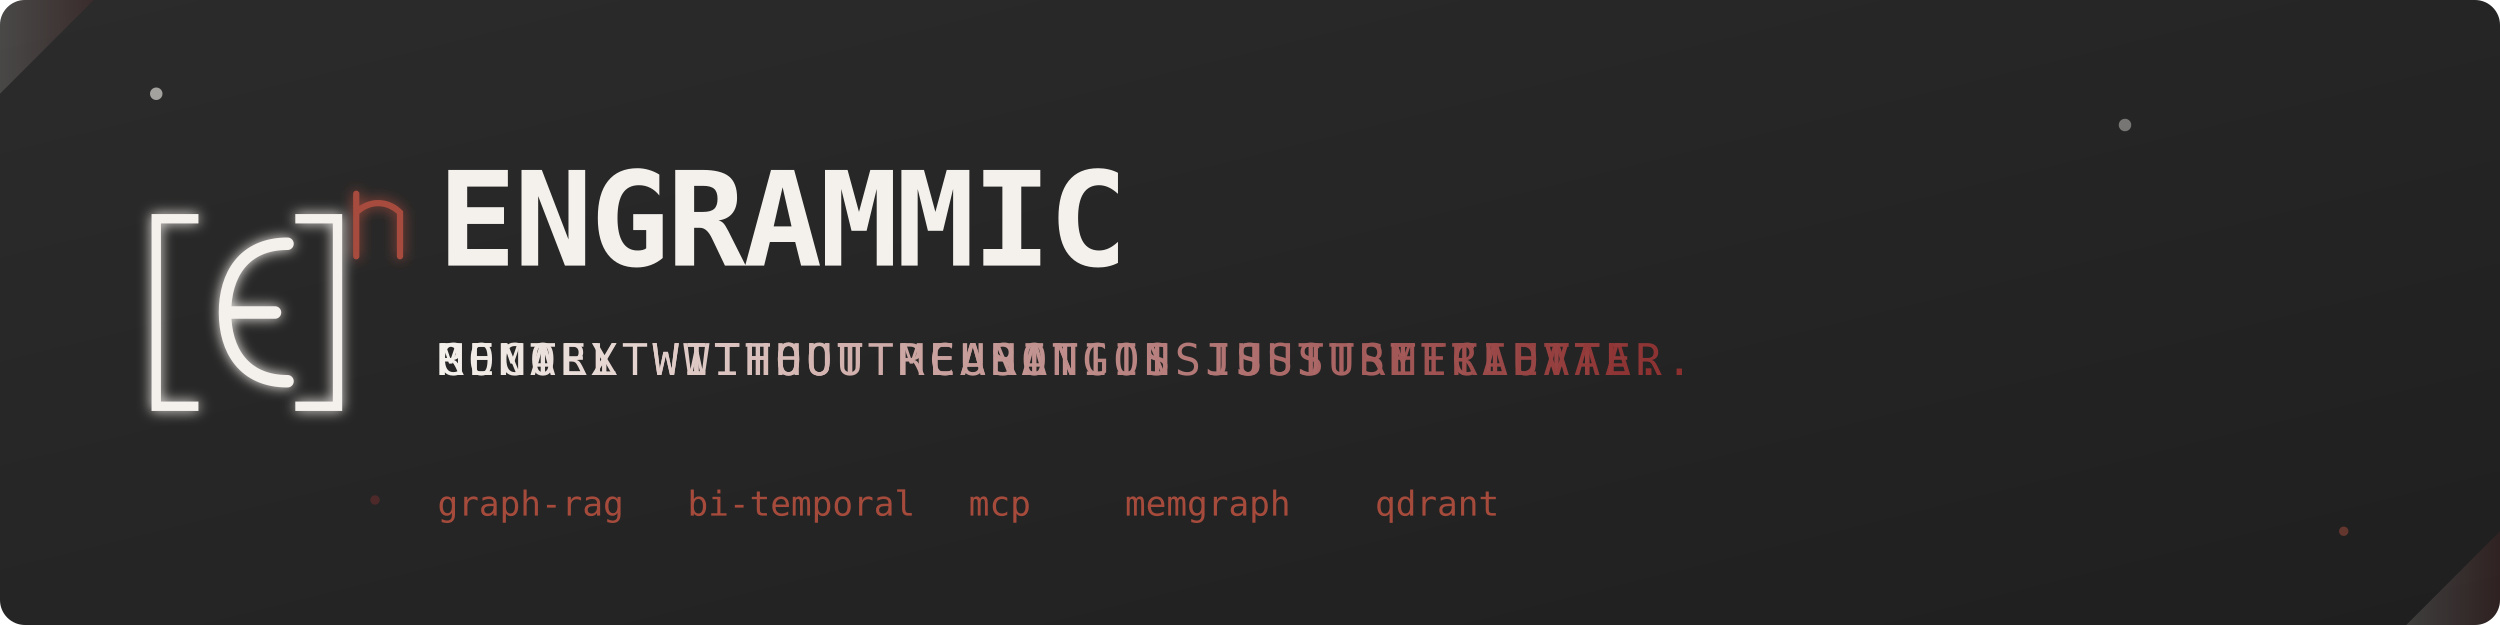
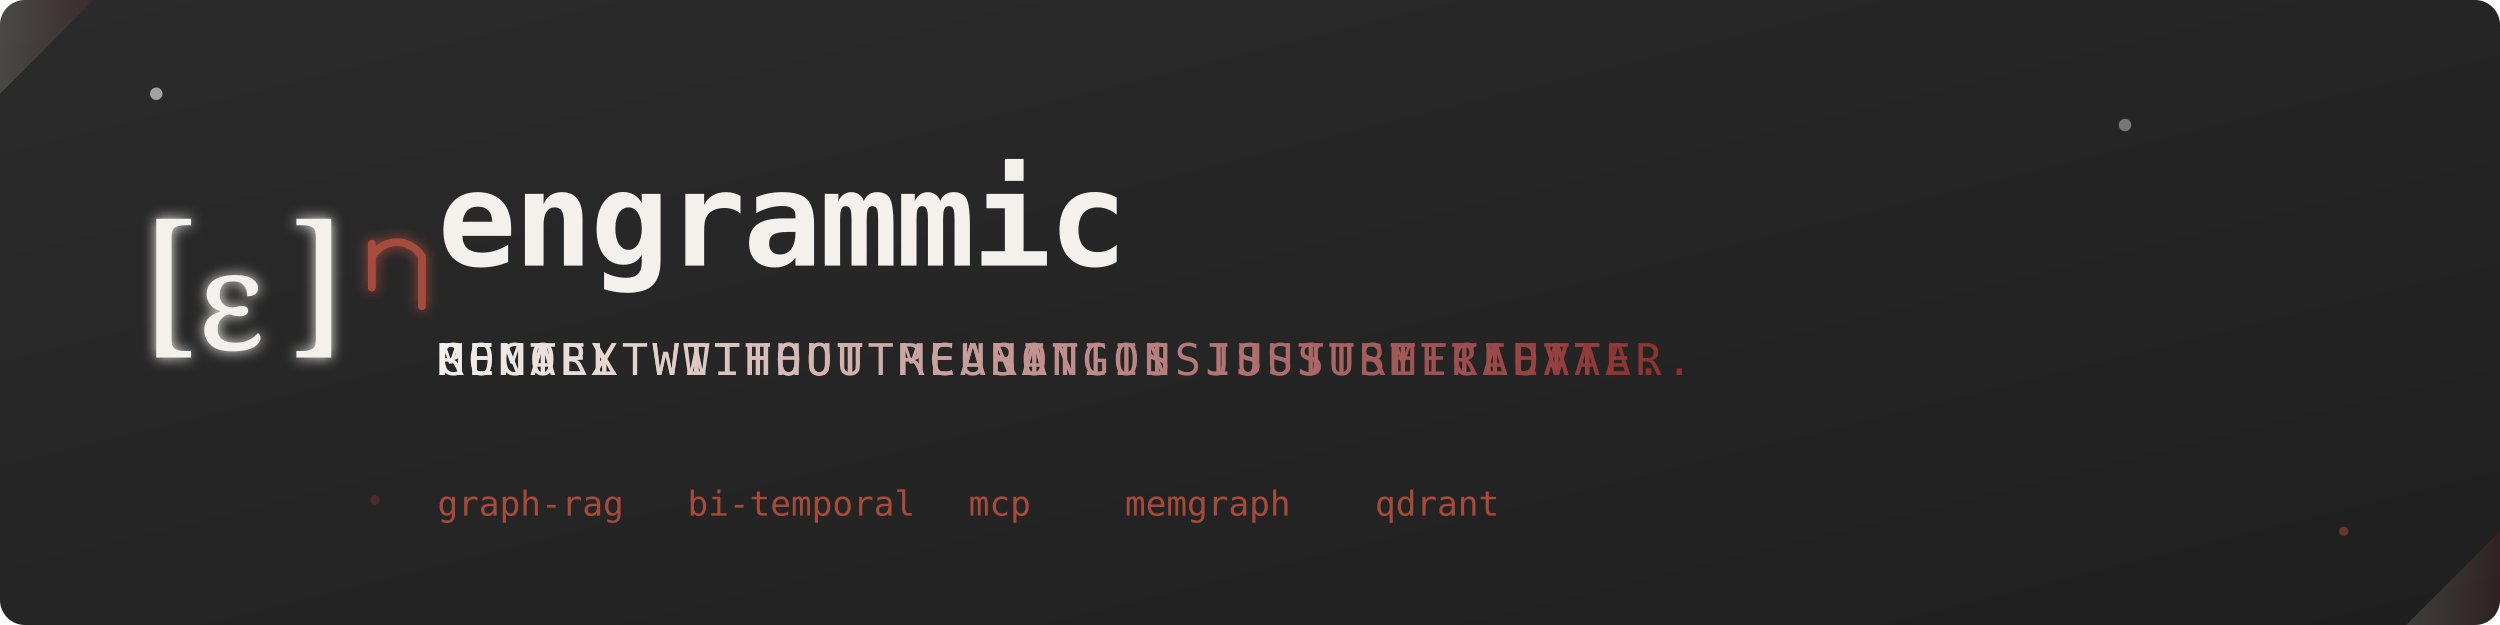
<svg xmlns="http://www.w3.org/2000/svg" width="800" height="200" viewBox="0 0 800 200">
  <defs>
    <linearGradient id="bg-grad" x1="0%" y1="0%" x2="100%" y2="100%">
      <stop offset="0%" style="stop-color:#2b2b2b" />
      <stop offset="100%" style="stop-color:#1f1f1f" />
    </linearGradient>
    <linearGradient id="accent-grad" x1="0%" y1="0%" x2="100%" y2="0%">
      <stop offset="0%" style="stop-color:#f4f1ec">
        <animate attributeName="stop-color" values="#f4f1ec;#a64b3c;#f4f1ec" dur="4s" repeatCount="indefinite" />
      </stop>
      <stop offset="100%" style="stop-color:#8c2f2f">
        <animate attributeName="stop-color" values="#8c2f2f;#f4f1ec;#8c2f2f" dur="4s" repeatCount="indefinite" />
      </stop>
    </linearGradient>
    <linearGradient id="grid-grad" x1="0%" y1="0%" x2="0%" y2="100%">
      <stop offset="0%" style="stop-color:#3d3d3d;stop-opacity:0.3" />
      <stop offset="100%" style="stop-color:#3d3d3d;stop-opacity:0" />
    </linearGradient>
    <filter id="glow">
      <feGaussianBlur stdDeviation="2" result="blur" />
      <feMerge>
        <feMergeNode in="blur" />
        <feMergeNode in="SourceGraphic" />
      </feMerge>
    </filter>
    <filter id="bloom">
      <feGaussianBlur stdDeviation="0" result="blur">
        <animate attributeName="stdDeviation" values="0;3;0" dur="6s" repeatCount="indefinite" />
      </feGaussianBlur>
      <feMerge>
        <feMergeNode in="blur" />
        <feMergeNode in="SourceGraphic" />
      </feMerge>
    </filter>
    <filter id="bloom2">
      <feGaussianBlur stdDeviation="0" result="blur">
        <animate attributeName="stdDeviation" values="0;3;0" dur="6s" repeatCount="indefinite" begin="3s" />
      </feGaussianBlur>
      <feMerge>
        <feMergeNode in="blur" />
        <feMergeNode in="SourceGraphic" />
      </feMerge>
    </filter>
    <clipPath id="banner-clip">
      <rect width="800" height="200" rx="8" />
    </clipPath>
  </defs>
  <g clip-path="url(#banner-clip)">
    <rect width="800" height="200" fill="url(#bg-grad)" />
    <g stroke="url(#grid-grad)" stroke-width="1">
      <line x1="0" y1="40" x2="800" y2="40" opacity="0.5" />
      <line x1="0" y1="80" x2="800" y2="80" opacity="0.3" />
      <line x1="0" y1="120" x2="800" y2="120" opacity="0.3" />
      <line x1="0" y1="160" x2="800" y2="160" opacity="0.5" />
      <line x1="100" y1="0" x2="100" y2="200" opacity="0.2" />
      <line x1="200" y1="0" x2="200" y2="200" opacity="0.2" />
      <line x1="600" y1="0" x2="600" y2="200" opacity="0.2" />
      <line x1="700" y1="0" x2="700" y2="200" opacity="0.2" />
    </g>
    <circle cx="50" cy="30" r="2" fill="#f4f1ec" opacity="0.6">
      <animate attributeName="cy" values="30;50;30" dur="3s" repeatCount="indefinite" />
      <animate attributeName="opacity" values="0.6;0.2;0.6" dur="3s" repeatCount="indefinite" />
    </circle>
    <circle cx="750" cy="170" r="1.5" fill="#a64b3c" opacity="0.5">
      <animate attributeName="cy" values="170;150;170" dur="4s" repeatCount="indefinite" />
      <animate attributeName="opacity" values="0.5;0.2;0.5" dur="4s" repeatCount="indefinite" />
    </circle>
    <circle cx="680" cy="40" r="2" fill="#f4f1ec" opacity="0.4">
      <animate attributeName="cy" values="40;60;40" dur="5s" repeatCount="indefinite" />
    </circle>
    <circle cx="120" cy="160" r="1.5" fill="#8c2f2f" opacity="0.4">
      <animate attributeName="cy" values="160;140;160" dur="3.5s" repeatCount="indefinite" />
    </circle>
-     <g transform="translate(50, 70)" filter="url(#glow)">
-       <path d="M0 0 L0 60 M0 0 L12 0 M0 60 L12 60" fill="none" stroke="#f4f1ec" stroke-width="3" stroke-linecap="square" />
-       <path d="M42 8 C28 8 22 18 22 30 C22 42 28 52 42 52 M22 30 L38 30" fill="none" stroke="#f4f1ec" stroke-width="4" stroke-linecap="round" />
-       <path d="M58 0 L58 60 M58 0 L46 0 M58 60 L46 60" fill="none" stroke="#f4f1ec" stroke-width="3" stroke-linecap="square" />
-       <g transform="translate(64, -8)">
-         <path d="M0 0 L0 20 M0 6 C4 2 10 2 14 6 L14 20" fill="none" stroke="#a64b3c" stroke-width="2" stroke-linecap="round">
-           <animate attributeName="opacity" values="0.7;1;0.7" dur="3s" repeatCount="indefinite" />
-         </path>
-       </g>
+     <g transform="translate(65, 100)" filter="url(#glow)">
+       <text x="-20" y="8" font-family="Georgia, serif" font-size="50" font-weight="300" fill="#f4f1ec">[</text>
+       <text x="-2" y="12" font-family="Georgia, serif" font-size="44" fill="#f4f1ec">ε</text>
+       <text x="28" y="8" font-family="Georgia, serif" font-size="50" font-weight="300" fill="#f4f1ec">]</text>
+       <path d="M54 -22 L54 -8 M54 -18 C58 -24 66 -24 70 -18 L70 -2" fill="none" stroke="#a64b3c" stroke-width="2.5" stroke-linecap="round" />
    </g>
-     <text x="140" y="85" font-family="ui-monospace, 'SF Mono', 'Cascadia Code', monospace" font-size="42" font-weight="700" fill="#f4f1ec" letter-spacing="-0.02em">ENGRAMMIC</text>
+     <text x="140" y="85" font-family="ui-monospace, 'SF Mono', 'Cascadia Code', monospace" font-size="42" font-weight="700" fill="#f4f1ec" letter-spacing="-0.02em">engrammic</text>
    <text x="140" y="120" font-family="ui-monospace, 'SF Mono', 'Cascadia Code', monospace" font-size="14" font-weight="500" fill="url(#accent-grad)" letter-spacing="0.1em">
      MEMORY WITHOUT MEANING IS JUST METADATA.
      <animate attributeName="opacity" values="1;1;0;0;0;0;1" keyTimes="0;0.28;0.33;0.61;0.66;0.95;1" dur="9s" repeatCount="indefinite" />
    </text>
    <text x="140" y="120" font-family="ui-monospace, 'SF Mono', 'Cascadia Code', monospace" font-size="14" font-weight="500" fill="url(#accent-grad)" letter-spacing="0.1em">
      CONTEXT WITHOUT CURATION IS JUST CLUTTER.
      <animate attributeName="opacity" values="0;0;1;1;0;0;0" keyTimes="0;0.28;0.33;0.61;0.66;0.95;1" dur="9s" repeatCount="indefinite" />
    </text>
    <text x="140" y="120" font-family="ui-monospace, 'SF Mono', 'Cascadia Code', monospace" font-size="14" font-weight="500" fill="url(#accent-grad)" letter-spacing="0.1em">
      RECALL WITHOUT REASON IS JUST RETRIEVAL.
      <animate attributeName="opacity" values="0;0;0;0;1;1;0" keyTimes="0;0.28;0.33;0.61;0.66;0.95;1" dur="9s" repeatCount="indefinite" />
    </text>
    <line x1="140" y1="140" x2="450" y2="140" stroke="url(#accent-grad)" stroke-width="1" opacity="0.5">
      <animate attributeName="x2" values="140;450" dur="1s" fill="freeze" />
    </line>
    <g font-family="ui-monospace, 'SF Mono', monospace" font-size="11" fill="#a64b3c">
      <text x="140" y="165">graph-rag</text>
      <text x="220" y="165">bi-temporal</text>
      <text x="310" y="165">mcp</text>
      <text x="360" y="165">memgraph</text>
      <text x="440" y="165">qdrant</text>
    </g>
    <path d="M0 0 L30 0 L0 30 Z" fill="url(#accent-grad)" opacity="0.15" />
    <path d="M800 200 L770 200 L800 170 Z" fill="url(#accent-grad)" opacity="0.15" />
  </g>
</svg>
